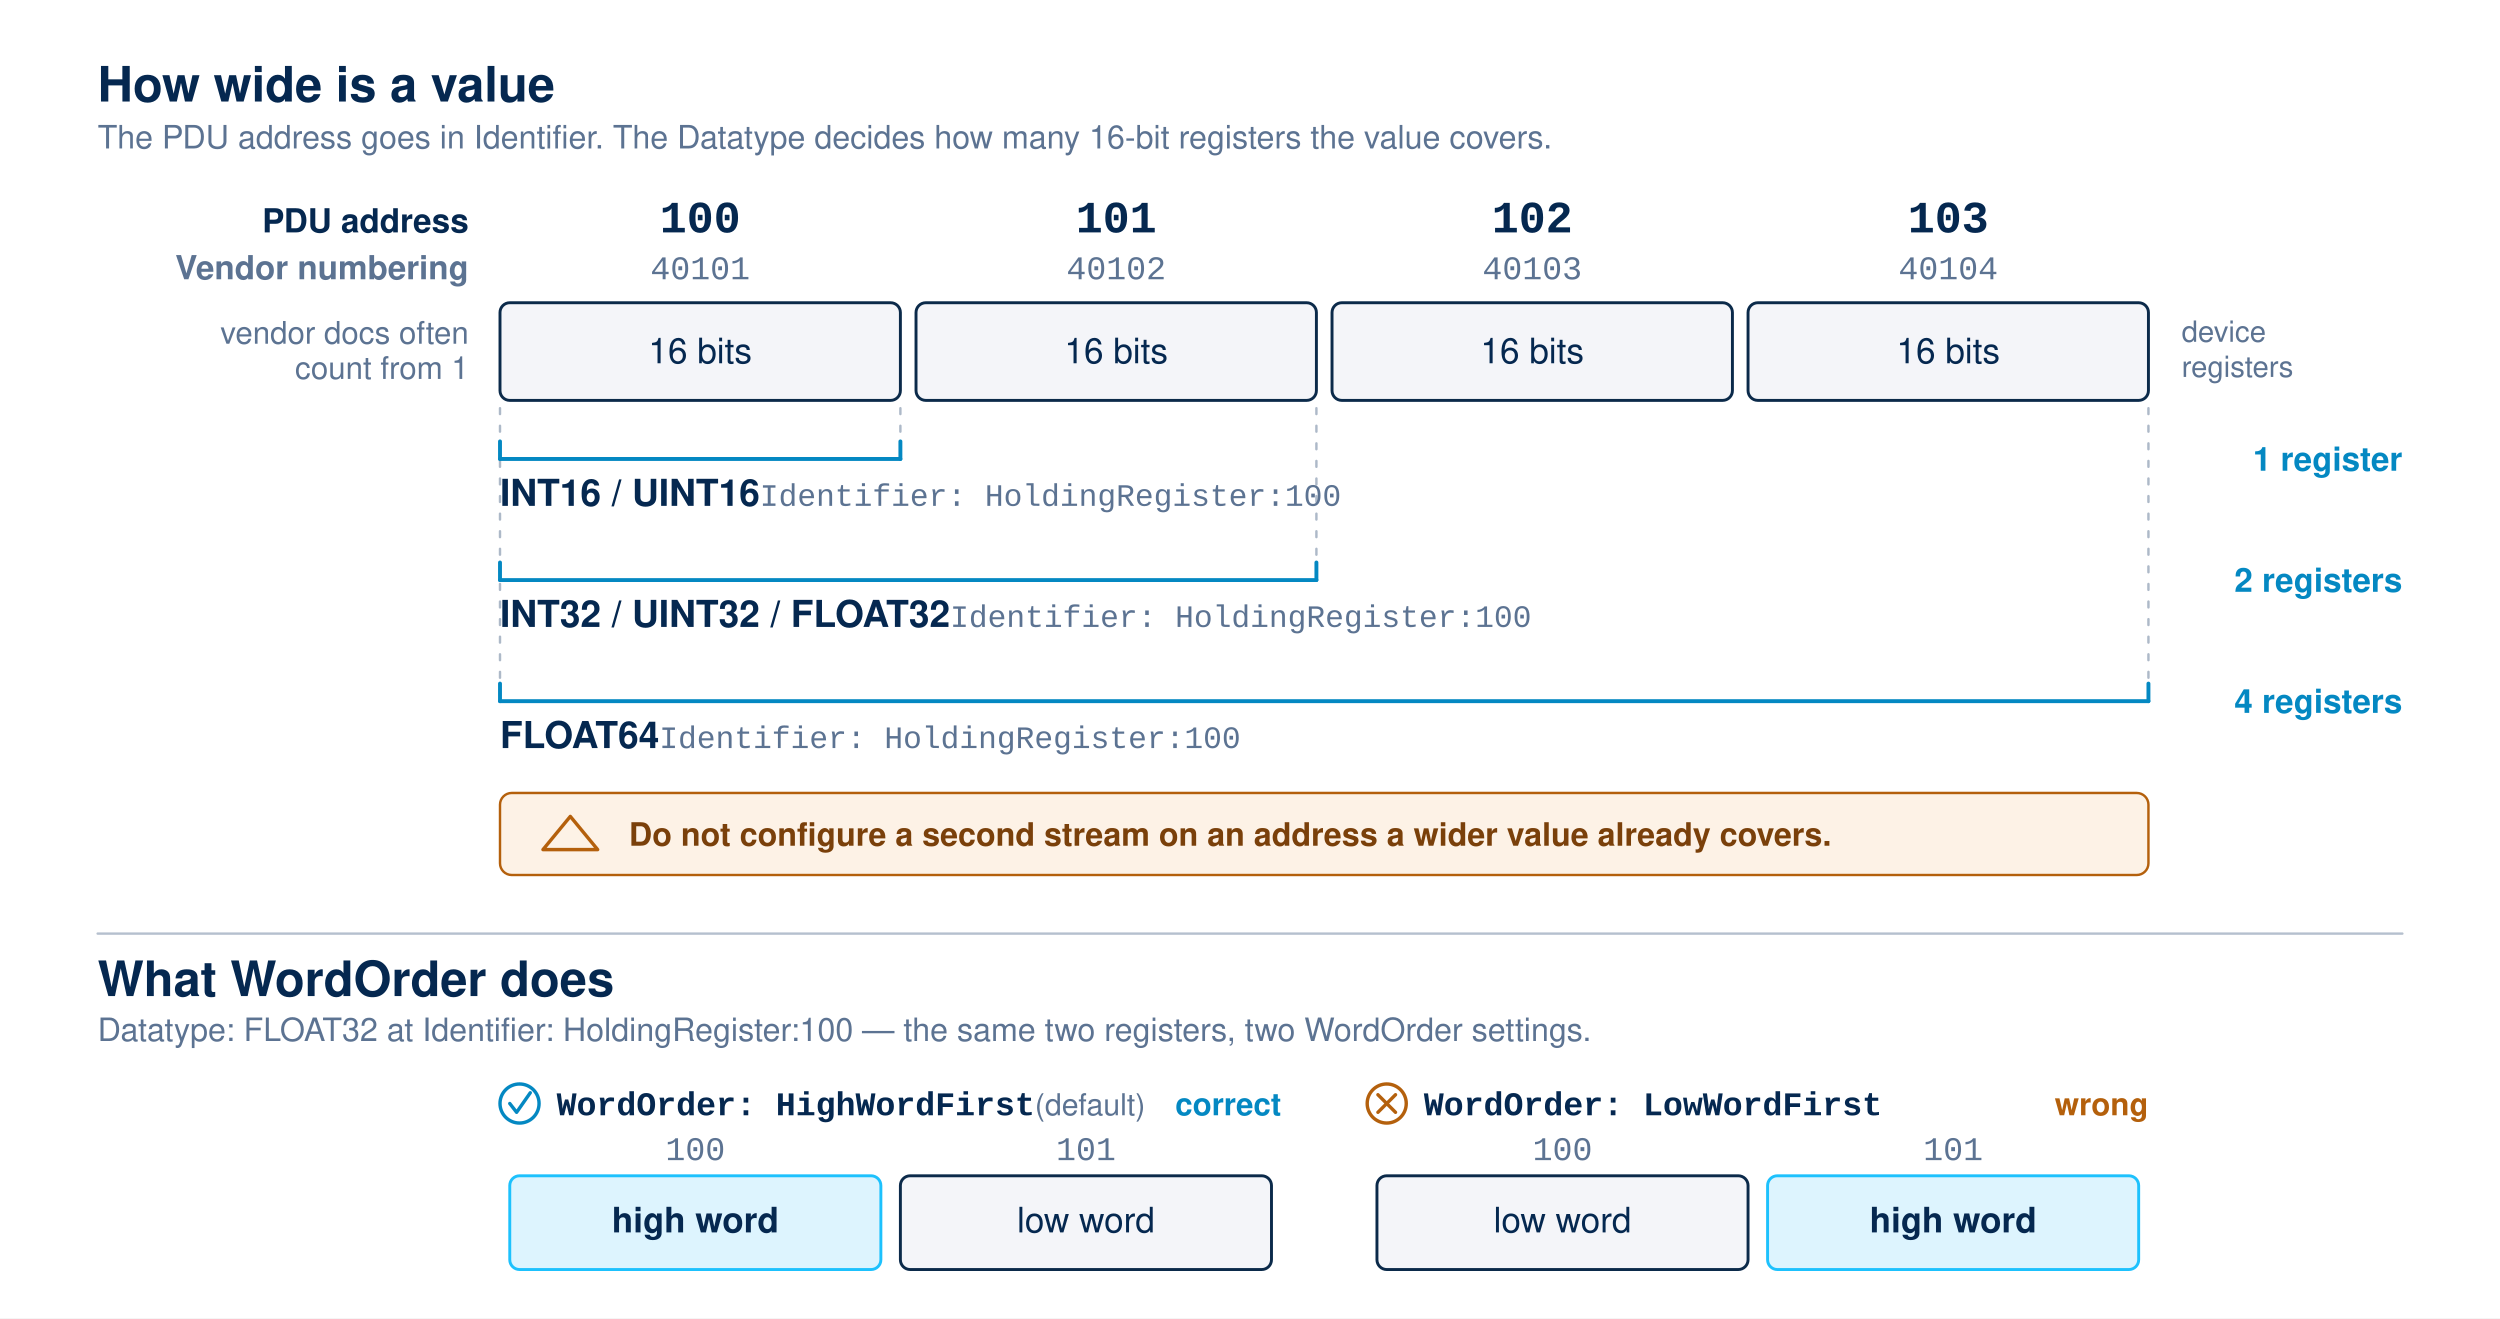
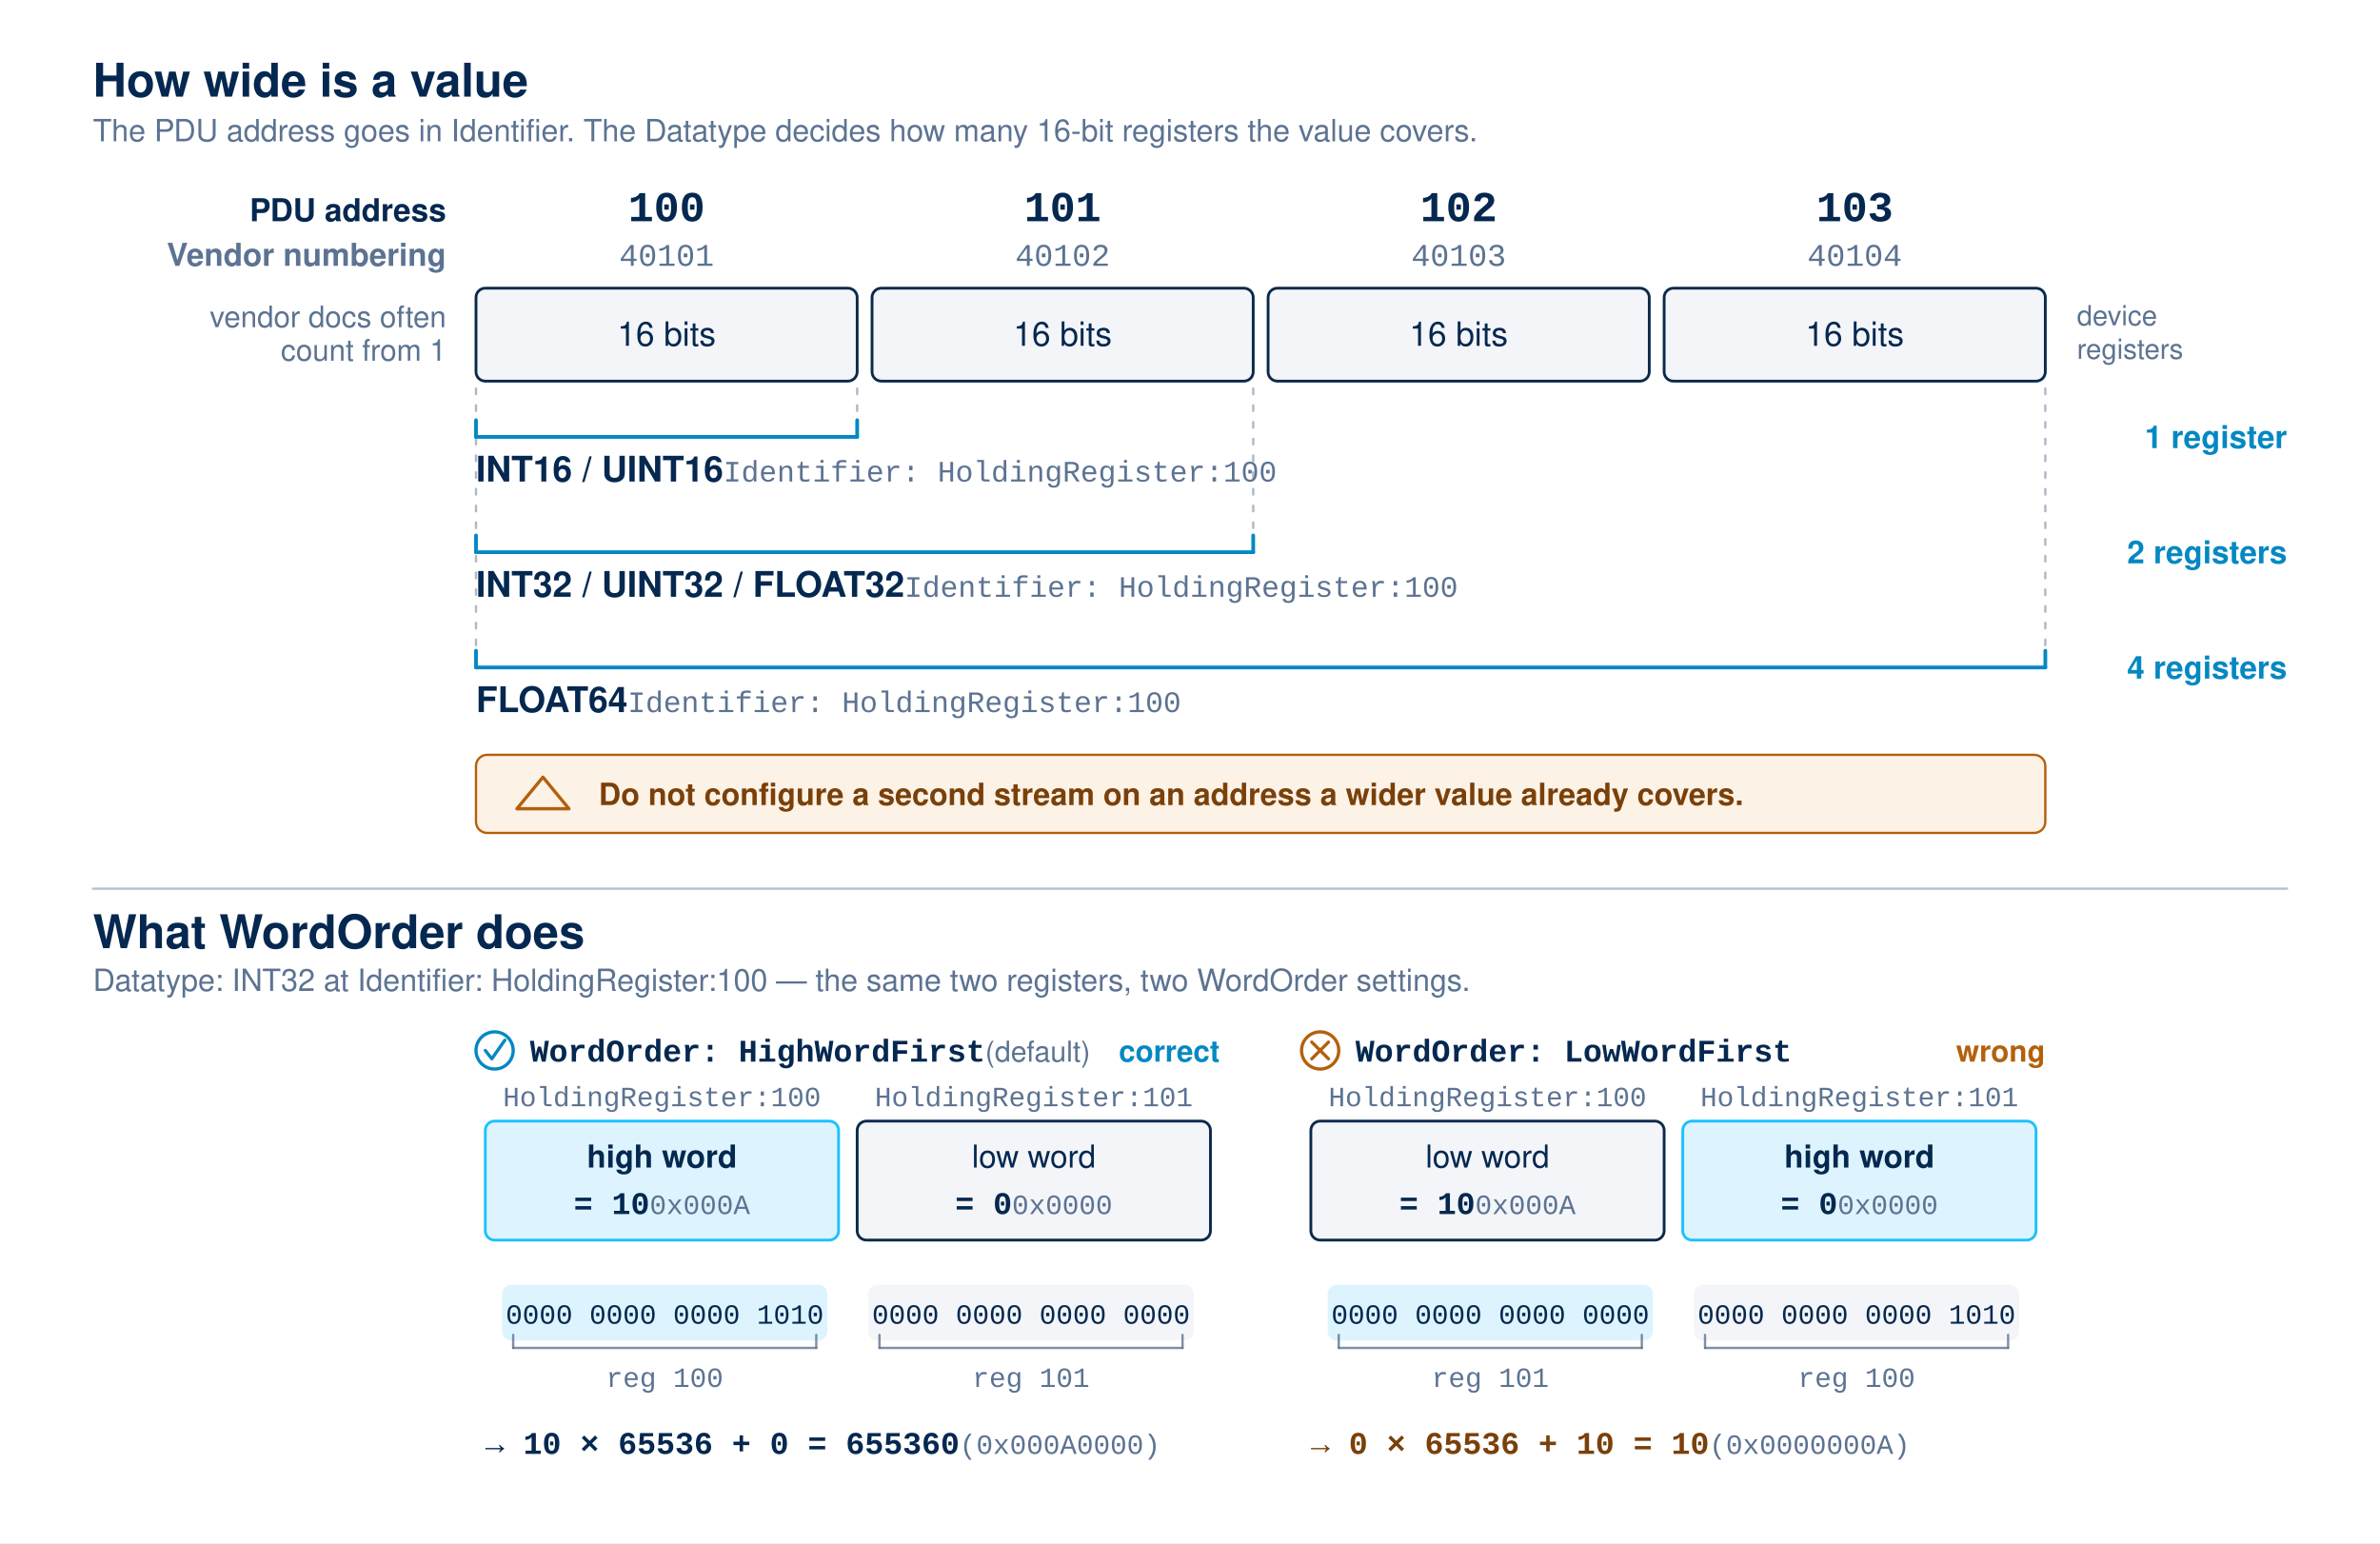
- <svg xmlns="http://www.w3.org/2000/svg" viewBox="0 0 2560 1350" width="2560" height="1350" role="img" aria-labelledby="ttl dsc">
-   <rect width="2560" height="1350" fill="#FFFFFF" />
+ <svg xmlns="http://www.w3.org/2000/svg" viewBox="0 0 2560 1660" width="2560" height="1660" role="img" aria-labelledby="ttl dsc">
+   <rect width="2560" height="1660" fill="#FFFFFF" />
  <text x="100" y="104" font-family="'Helvetica Neue',Helvetica,Arial,sans-serif" font-size="50" font-weight="700" fill="#052850" text-anchor="start">How wide is a value</text>
  <text x="100" y="152" font-family="'Helvetica Neue',Helvetica,Arial,sans-serif" font-size="33" font-weight="400" fill="#5C7392" text-anchor="start">The PDU address goes in Identifier. The Datatype decides how many 16-bit registers the value covers.</text>
  <text x="480" y="238" font-family="'Helvetica Neue',Helvetica,Arial,sans-serif" font-size="34" font-weight="600" fill="#052850" text-anchor="end">PDU address</text>
  <text x="480" y="286" font-family="'Helvetica Neue',Helvetica,Arial,sans-serif" font-size="34" font-weight="600" fill="#5C7392" text-anchor="end">Vendor numbering</text>
  <text x="480" y="352" font-family="'Helvetica Neue',Helvetica,Arial,sans-serif" font-size="32" font-weight="400" fill="#5C7392" text-anchor="end">vendor docs often</text>
  <text x="480" y="388" font-family="'Helvetica Neue',Helvetica,Arial,sans-serif" font-size="32" font-weight="400" fill="#5C7392" text-anchor="end">count from 1</text>
  <text x="717" y="238" font-family="'SFMono-Regular',Menlo,Consolas,'Liberation Mono',monospace" font-size="46" font-weight="700" fill="#052850" text-anchor="middle">100</text>
  <text x="717" y="286" font-family="'SFMono-Regular',Menlo,Consolas,'Liberation Mono',monospace" font-size="34" font-weight="400" fill="#5C7392" text-anchor="middle">40101</text>
  <rect x="512" y="310" width="410" height="100" rx="10" fill="#F4F5F9" stroke="#0B2A4A" stroke-width="3" />
  <text x="717" y="372" font-family="'Helvetica Neue',Helvetica,Arial,sans-serif" font-size="36" font-weight="500" fill="#052850" text-anchor="middle">16 bits</text>
  <text x="1143" y="238" font-family="'SFMono-Regular',Menlo,Consolas,'Liberation Mono',monospace" font-size="46" font-weight="700" fill="#052850" text-anchor="middle">101</text>
  <text x="1143" y="286" font-family="'SFMono-Regular',Menlo,Consolas,'Liberation Mono',monospace" font-size="34" font-weight="400" fill="#5C7392" text-anchor="middle">40102</text>
  <rect x="938" y="310" width="410" height="100" rx="10" fill="#F4F5F9" stroke="#0B2A4A" stroke-width="3" />
  <text x="1143" y="372" font-family="'Helvetica Neue',Helvetica,Arial,sans-serif" font-size="36" font-weight="500" fill="#052850" text-anchor="middle">16 bits</text>
  <text x="1569" y="238" font-family="'SFMono-Regular',Menlo,Consolas,'Liberation Mono',monospace" font-size="46" font-weight="700" fill="#052850" text-anchor="middle">102</text>
  <text x="1569" y="286" font-family="'SFMono-Regular',Menlo,Consolas,'Liberation Mono',monospace" font-size="34" font-weight="400" fill="#5C7392" text-anchor="middle">40103</text>
  <rect x="1364" y="310" width="410" height="100" rx="10" fill="#F4F5F9" stroke="#0B2A4A" stroke-width="3" />
  <text x="1569" y="372" font-family="'Helvetica Neue',Helvetica,Arial,sans-serif" font-size="36" font-weight="500" fill="#052850" text-anchor="middle">16 bits</text>
  <text x="1995" y="238" font-family="'SFMono-Regular',Menlo,Consolas,'Liberation Mono',monospace" font-size="46" font-weight="700" fill="#052850" text-anchor="middle">103</text>
  <text x="1995" y="286" font-family="'SFMono-Regular',Menlo,Consolas,'Liberation Mono',monospace" font-size="34" font-weight="400" fill="#5C7392" text-anchor="middle">40104</text>
  <rect x="1790" y="310" width="410" height="100" rx="10" fill="#F4F5F9" stroke="#0B2A4A" stroke-width="3" />
  <text x="1995" y="372" font-family="'Helvetica Neue',Helvetica,Arial,sans-serif" font-size="36" font-weight="500" fill="#052850" text-anchor="middle">16 bits</text>
  <text x="2234" y="350" font-family="'Helvetica Neue',Helvetica,Arial,sans-serif" font-size="30" font-weight="400" fill="#5C7392" text-anchor="start">device</text>
  <text x="2234" y="386" font-family="'Helvetica Neue',Helvetica,Arial,sans-serif" font-size="30" font-weight="400" fill="#5C7392" text-anchor="start">registers</text>
  <path d="M 512 418 L 512 718" stroke="#5C7392" stroke-width="2.5" fill="none" stroke-dasharray="6 12" opacity="0.5" stroke-linecap="round" />
  <path d="M 922 418 L 922 470" stroke="#5C7392" stroke-width="2.5" fill="none" stroke-dasharray="6 12" opacity="0.5" stroke-linecap="round" />
  <path d="M 512 470 L 922 470" stroke="#0488C2" stroke-width="4" fill="none" stroke-linecap="round" />
  <path d="M 512 470 L 512 452" stroke="#0488C2" stroke-width="4" fill="none" stroke-linecap="round" />
  <path d="M 922 470 L 922 452" stroke="#0488C2" stroke-width="4" fill="none" stroke-linecap="round" />
  <text x="512" y="518" font-family="'Helvetica Neue',Helvetica,Arial,sans-serif" font-size="38" font-weight="700" fill="#052850">INT16 / UINT16<tspan font-family="'SFMono-Regular',Menlo,Consolas,'Liberation Mono',monospace" font-size="32" font-weight="400" fill="#5C7392">   Identifier: HoldingRegister:100</tspan>
  </text>
  <text x="2460" y="482" font-family="'Helvetica Neue',Helvetica,Arial,sans-serif" font-size="34" font-weight="700" fill="#0488C2" text-anchor="end">1 register</text>
  <path d="M 1348 418 L 1348 594" stroke="#5C7392" stroke-width="2.5" fill="none" stroke-dasharray="6 12" opacity="0.5" stroke-linecap="round" />
  <path d="M 512 594 L 1348 594" stroke="#0488C2" stroke-width="4" fill="none" stroke-linecap="round" />
  <path d="M 512 594 L 512 576" stroke="#0488C2" stroke-width="4" fill="none" stroke-linecap="round" />
  <path d="M 1348 594 L 1348 576" stroke="#0488C2" stroke-width="4" fill="none" stroke-linecap="round" />
  <text x="512" y="642" font-family="'Helvetica Neue',Helvetica,Arial,sans-serif" font-size="38" font-weight="700" fill="#052850">INT32 / UINT32 / FLOAT32<tspan font-family="'SFMono-Regular',Menlo,Consolas,'Liberation Mono',monospace" font-size="32" font-weight="400" fill="#5C7392">   Identifier: HoldingRegister:100</tspan>
  </text>
  <text x="2460" y="606" font-family="'Helvetica Neue',Helvetica,Arial,sans-serif" font-size="34" font-weight="700" fill="#0488C2" text-anchor="end">2 registers</text>
  <path d="M 2200 418 L 2200 718" stroke="#5C7392" stroke-width="2.5" fill="none" stroke-dasharray="6 12" opacity="0.5" stroke-linecap="round" />
  <path d="M 512 718 L 2200 718" stroke="#0488C2" stroke-width="4" fill="none" stroke-linecap="round" />
  <path d="M 512 718 L 512 700" stroke="#0488C2" stroke-width="4" fill="none" stroke-linecap="round" />
  <path d="M 2200 718 L 2200 700" stroke="#0488C2" stroke-width="4" fill="none" stroke-linecap="round" />
  <text x="512" y="766" font-family="'Helvetica Neue',Helvetica,Arial,sans-serif" font-size="38" font-weight="700" fill="#052850">FLOAT64<tspan font-family="'SFMono-Regular',Menlo,Consolas,'Liberation Mono',monospace" font-size="32" font-weight="400" fill="#5C7392">   Identifier: HoldingRegister:100</tspan>
  </text>
  <text x="2460" y="730" font-family="'Helvetica Neue',Helvetica,Arial,sans-serif" font-size="34" font-weight="700" fill="#0488C2" text-anchor="end">4 registers</text>
  <rect x="512" y="812" width="1688" height="84" rx="12" fill="#FDF2E6" stroke="#B4600C" stroke-width="2.5" />
  <path d="M 556 870 L 584 836 L 612 870 Z" fill="none" stroke="#B4600C" stroke-width="3.5" stroke-linejoin="round" />
  <text x="644" y="866" font-family="'Helvetica Neue',Helvetica,Arial,sans-serif" font-size="33" font-weight="600" fill="#7A400A" text-anchor="start">Do not configure a second stream on an address a wider value already covers.</text>
  <path d="M 100 956 L 2460 956" stroke="#5C7392" stroke-width="2.5" fill="none" opacity="0.45" stroke-linecap="round" />
  <text x="100" y="1020" font-family="'Helvetica Neue',Helvetica,Arial,sans-serif" font-size="50" font-weight="700" fill="#052850" text-anchor="start">What WordOrder does</text>
-   <text x="100" y="1066" font-family="'Helvetica Neue',Helvetica,Arial,sans-serif" font-size="33" font-weight="400" fill="#5C7392" text-anchor="start">Datatype: FLOAT32 at Identifier: HoldingRegister:100 — the same two registers, two WordOrder settings.</text>
+   <text x="100" y="1066" font-family="'Helvetica Neue',Helvetica,Arial,sans-serif" font-size="33" font-weight="400" fill="#5C7392" text-anchor="start">Datatype: INT32 at Identifier: HoldingRegister:100 — the same two registers, two WordOrder settings.</text>
  <circle cx="532" cy="1130" r="20" fill="none" stroke="#0488C2" stroke-width="3.5" />
  <path d="M 522 1130 L 529 1139 L 543 1119" fill="none" stroke="#0488C2" stroke-width="3.5" stroke-linecap="round" stroke-linejoin="round" />
  <text x="570" y="1142" font-family="'SFMono-Regular',Menlo,Consolas,'Liberation Mono',monospace" font-size="34" font-weight="700" fill="#052850">WordOrder: HighWordFirst<tspan font-family="'Helvetica Neue',Helvetica,Arial,sans-serif" font-size="31" font-weight="400" fill="#5C7392">  (default)</tspan>
  </text>
  <text x="1312" y="1142" font-family="'Helvetica Neue',Helvetica,Arial,sans-serif" font-size="32" font-weight="700" fill="#0488C2" text-anchor="end">correct</text>
-   <text x="712" y="1188" font-family="'SFMono-Regular',Menlo,Consolas,'Liberation Mono',monospace" font-size="34" font-weight="400" fill="#5C7392" text-anchor="middle">100</text>
-   <rect x="522" y="1204" width="380" height="96" rx="10" fill="#DDF4FE" stroke="#1DC1FD" stroke-width="3" />
-   <text x="712" y="1262" font-family="'Helvetica Neue',Helvetica,Arial,sans-serif" font-size="36" font-weight="700" fill="#052850" text-anchor="middle">high word</text>
-   <text x="1112" y="1188" font-family="'SFMono-Regular',Menlo,Consolas,'Liberation Mono',monospace" font-size="34" font-weight="400" fill="#5C7392" text-anchor="middle">101</text>
-   <rect x="922" y="1204" width="380" height="96" rx="10" fill="#F4F5F9" stroke="#0B2A4A" stroke-width="3" />
-   <text x="1112" y="1262" font-family="'Helvetica Neue',Helvetica,Arial,sans-serif" font-size="36" font-weight="400" fill="#052850" text-anchor="middle">low word</text>
+   <text x="712" y="1190" font-family="'SFMono-Regular',Menlo,Consolas,'Liberation Mono',monospace" font-size="30" font-weight="400" fill="#5C7392" text-anchor="middle">HoldingRegister:100</text>
+   <rect x="522" y="1206" width="380" height="128" rx="10" fill="#DDF4FE" stroke="#1DC1FD" stroke-width="3" />
+   <text x="712" y="1256" font-family="'Helvetica Neue',Helvetica,Arial,sans-serif" font-size="34" font-weight="700" fill="#052850" text-anchor="middle">high word</text>
+   <text x="712" y="1306" font-family="'SFMono-Regular',Menlo,Consolas,'Liberation Mono',monospace" font-size="34" font-weight="700" fill="#052850" text-anchor="middle">= 10<tspan font-size="30" font-weight="400" fill="#5C7392">   0x000A</tspan>
+   </text>
+   <text x="1112" y="1190" font-family="'SFMono-Regular',Menlo,Consolas,'Liberation Mono',monospace" font-size="30" font-weight="400" fill="#5C7392" text-anchor="middle">HoldingRegister:101</text>
+   <rect x="922" y="1206" width="380" height="128" rx="10" fill="#F4F5F9" stroke="#0B2A4A" stroke-width="3" />
+   <text x="1112" y="1256" font-family="'Helvetica Neue',Helvetica,Arial,sans-serif" font-size="34" font-weight="400" fill="#052850" text-anchor="middle">low word</text>
+   <text x="1112" y="1306" font-family="'SFMono-Regular',Menlo,Consolas,'Liberation Mono',monospace" font-size="34" font-weight="700" fill="#052850" text-anchor="middle">= 0<tspan font-size="30" font-weight="400" fill="#5C7392">   0x0000</tspan>
+   </text>
+   <rect x="540" y="1382" width="350" height="60" rx="10" fill="#DDF4FE" stroke="none" stroke-width="2.5" />
+   <text x="715" y="1424" font-family="'SFMono-Regular',Menlo,Consolas,'Liberation Mono',monospace" font-size="30" font-weight="400" fill="#052850" text-anchor="middle">0000 0000 0000 1010</text>
+   <path d="M 552 1450 L 878 1450" stroke="#5C7392" stroke-width="2.5" fill="none" opacity="0.8" stroke-linecap="round" />
+   <path d="M 552 1450 L 552 1436" stroke="#5C7392" stroke-width="2.5" fill="none" opacity="0.8" stroke-linecap="round" />
+   <path d="M 878 1450 L 878 1436" stroke="#5C7392" stroke-width="2.5" fill="none" opacity="0.8" stroke-linecap="round" />
+   <text x="715" y="1492" font-family="'SFMono-Regular',Menlo,Consolas,'Liberation Mono',monospace" font-size="30" font-weight="400" fill="#5C7392" text-anchor="middle">reg 100</text>
+   <rect x="934" y="1382" width="350" height="60" rx="10" fill="#F4F5F9" stroke="none" stroke-width="2.5" />
+   <text x="1109" y="1424" font-family="'SFMono-Regular',Menlo,Consolas,'Liberation Mono',monospace" font-size="30" font-weight="400" fill="#052850" text-anchor="middle">0000 0000 0000 0000</text>
+   <path d="M 946 1450 L 1272 1450" stroke="#5C7392" stroke-width="2.5" fill="none" opacity="0.8" stroke-linecap="round" />
+   <path d="M 946 1450 L 946 1436" stroke="#5C7392" stroke-width="2.5" fill="none" opacity="0.8" stroke-linecap="round" />
+   <path d="M 1272 1450 L 1272 1436" stroke="#5C7392" stroke-width="2.5" fill="none" opacity="0.8" stroke-linecap="round" />
+   <text x="1109" y="1492" font-family="'SFMono-Regular',Menlo,Consolas,'Liberation Mono',monospace" font-size="30" font-weight="400" fill="#5C7392" text-anchor="middle">reg 101</text>
+   <text x="522" y="1564" font-family="'SFMono-Regular',Menlo,Consolas,'Liberation Mono',monospace" font-size="34" font-weight="700" fill="#052850">→  10 × 65536  +  0   =   655360<tspan font-size="30" font-weight="400" fill="#5C7392">   (0x000A0000)</tspan>
+   </text>
  <circle cx="1420" cy="1130" r="20" fill="none" stroke="#B4600C" stroke-width="3.5" />
  <path d="M 1411 1121 L 1429 1139" stroke="#B4600C" stroke-width="3.5" stroke-linecap="round" />
  <path d="M 1429 1121 L 1411 1139" stroke="#B4600C" stroke-width="3.5" stroke-linecap="round" />
  <text x="1458" y="1142" font-family="'SFMono-Regular',Menlo,Consolas,'Liberation Mono',monospace" font-size="34" font-weight="700" fill="#052850">WordOrder: LowWordFirst</text>
  <text x="2200" y="1142" font-family="'Helvetica Neue',Helvetica,Arial,sans-serif" font-size="32" font-weight="700" fill="#B4600C" text-anchor="end">wrong</text>
-   <text x="1600" y="1188" font-family="'SFMono-Regular',Menlo,Consolas,'Liberation Mono',monospace" font-size="34" font-weight="400" fill="#5C7392" text-anchor="middle">100</text>
-   <rect x="1410" y="1204" width="380" height="96" rx="10" fill="#F4F5F9" stroke="#0B2A4A" stroke-width="3" />
-   <text x="1600" y="1262" font-family="'Helvetica Neue',Helvetica,Arial,sans-serif" font-size="36" font-weight="400" fill="#052850" text-anchor="middle">low word</text>
-   <text x="2000" y="1188" font-family="'SFMono-Regular',Menlo,Consolas,'Liberation Mono',monospace" font-size="34" font-weight="400" fill="#5C7392" text-anchor="middle">101</text>
-   <rect x="1810" y="1204" width="380" height="96" rx="10" fill="#DDF4FE" stroke="#1DC1FD" stroke-width="3" />
-   <text x="2000" y="1262" font-family="'Helvetica Neue',Helvetica,Arial,sans-serif" font-size="36" font-weight="700" fill="#052850" text-anchor="middle">high word</text>
+   <text x="1600" y="1190" font-family="'SFMono-Regular',Menlo,Consolas,'Liberation Mono',monospace" font-size="30" font-weight="400" fill="#5C7392" text-anchor="middle">HoldingRegister:100</text>
+   <rect x="1410" y="1206" width="380" height="128" rx="10" fill="#F4F5F9" stroke="#0B2A4A" stroke-width="3" />
+   <text x="1600" y="1256" font-family="'Helvetica Neue',Helvetica,Arial,sans-serif" font-size="34" font-weight="400" fill="#052850" text-anchor="middle">low word</text>
+   <text x="1600" y="1306" font-family="'SFMono-Regular',Menlo,Consolas,'Liberation Mono',monospace" font-size="34" font-weight="700" fill="#052850" text-anchor="middle">= 10<tspan font-size="30" font-weight="400" fill="#5C7392">   0x000A</tspan>
+   </text>
+   <text x="2000" y="1190" font-family="'SFMono-Regular',Menlo,Consolas,'Liberation Mono',monospace" font-size="30" font-weight="400" fill="#5C7392" text-anchor="middle">HoldingRegister:101</text>
+   <rect x="1810" y="1206" width="380" height="128" rx="10" fill="#DDF4FE" stroke="#1DC1FD" stroke-width="3" />
+   <text x="2000" y="1256" font-family="'Helvetica Neue',Helvetica,Arial,sans-serif" font-size="34" font-weight="700" fill="#052850" text-anchor="middle">high word</text>
+   <text x="2000" y="1306" font-family="'SFMono-Regular',Menlo,Consolas,'Liberation Mono',monospace" font-size="34" font-weight="700" fill="#052850" text-anchor="middle">= 0<tspan font-size="30" font-weight="400" fill="#5C7392">   0x0000</tspan>
+   </text>
+   <rect x="1428" y="1382" width="350" height="60" rx="10" fill="#DDF4FE" stroke="none" stroke-width="2.5" />
+   <text x="1603" y="1424" font-family="'SFMono-Regular',Menlo,Consolas,'Liberation Mono',monospace" font-size="30" font-weight="400" fill="#052850" text-anchor="middle">0000 0000 0000 0000</text>
+   <path d="M 1440 1450 L 1766 1450" stroke="#5C7392" stroke-width="2.5" fill="none" opacity="0.8" stroke-linecap="round" />
+   <path d="M 1440 1450 L 1440 1436" stroke="#5C7392" stroke-width="2.5" fill="none" opacity="0.8" stroke-linecap="round" />
+   <path d="M 1766 1450 L 1766 1436" stroke="#5C7392" stroke-width="2.5" fill="none" opacity="0.8" stroke-linecap="round" />
+   <text x="1603" y="1492" font-family="'SFMono-Regular',Menlo,Consolas,'Liberation Mono',monospace" font-size="30" font-weight="400" fill="#5C7392" text-anchor="middle">reg 101</text>
+   <rect x="1822" y="1382" width="350" height="60" rx="10" fill="#F4F5F9" stroke="none" stroke-width="2.5" />
+   <text x="1997" y="1424" font-family="'SFMono-Regular',Menlo,Consolas,'Liberation Mono',monospace" font-size="30" font-weight="400" fill="#052850" text-anchor="middle">0000 0000 0000 1010</text>
+   <path d="M 1834 1450 L 2160 1450" stroke="#5C7392" stroke-width="2.5" fill="none" opacity="0.8" stroke-linecap="round" />
+   <path d="M 1834 1450 L 1834 1436" stroke="#5C7392" stroke-width="2.5" fill="none" opacity="0.8" stroke-linecap="round" />
+   <path d="M 2160 1450 L 2160 1436" stroke="#5C7392" stroke-width="2.5" fill="none" opacity="0.8" stroke-linecap="round" />
+   <text x="1997" y="1492" font-family="'SFMono-Regular',Menlo,Consolas,'Liberation Mono',monospace" font-size="30" font-weight="400" fill="#5C7392" text-anchor="middle">reg 100</text>
+   <text x="1410" y="1564" font-family="'SFMono-Regular',Menlo,Consolas,'Liberation Mono',monospace" font-size="34" font-weight="700" fill="#7A400A">→  0 × 65536  +  10  =   10<tspan font-size="30" font-weight="400" fill="#5C7392">   (0x0000000A)</tspan>
+   </text>
</svg>
